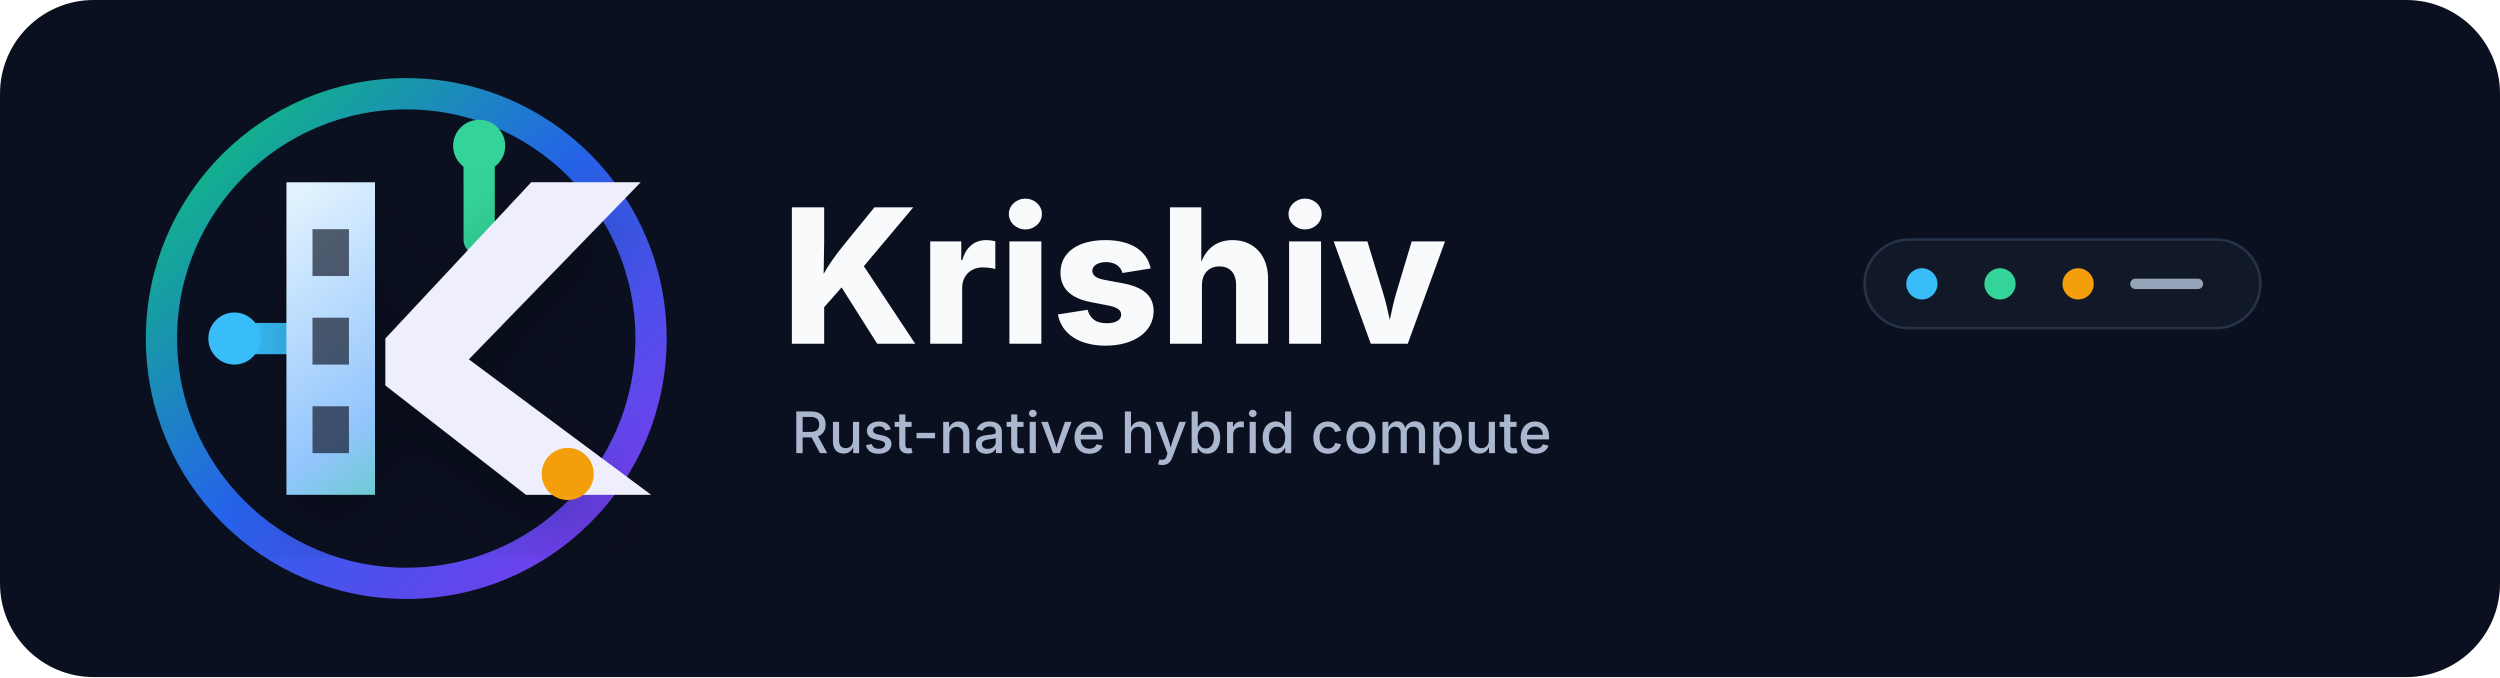
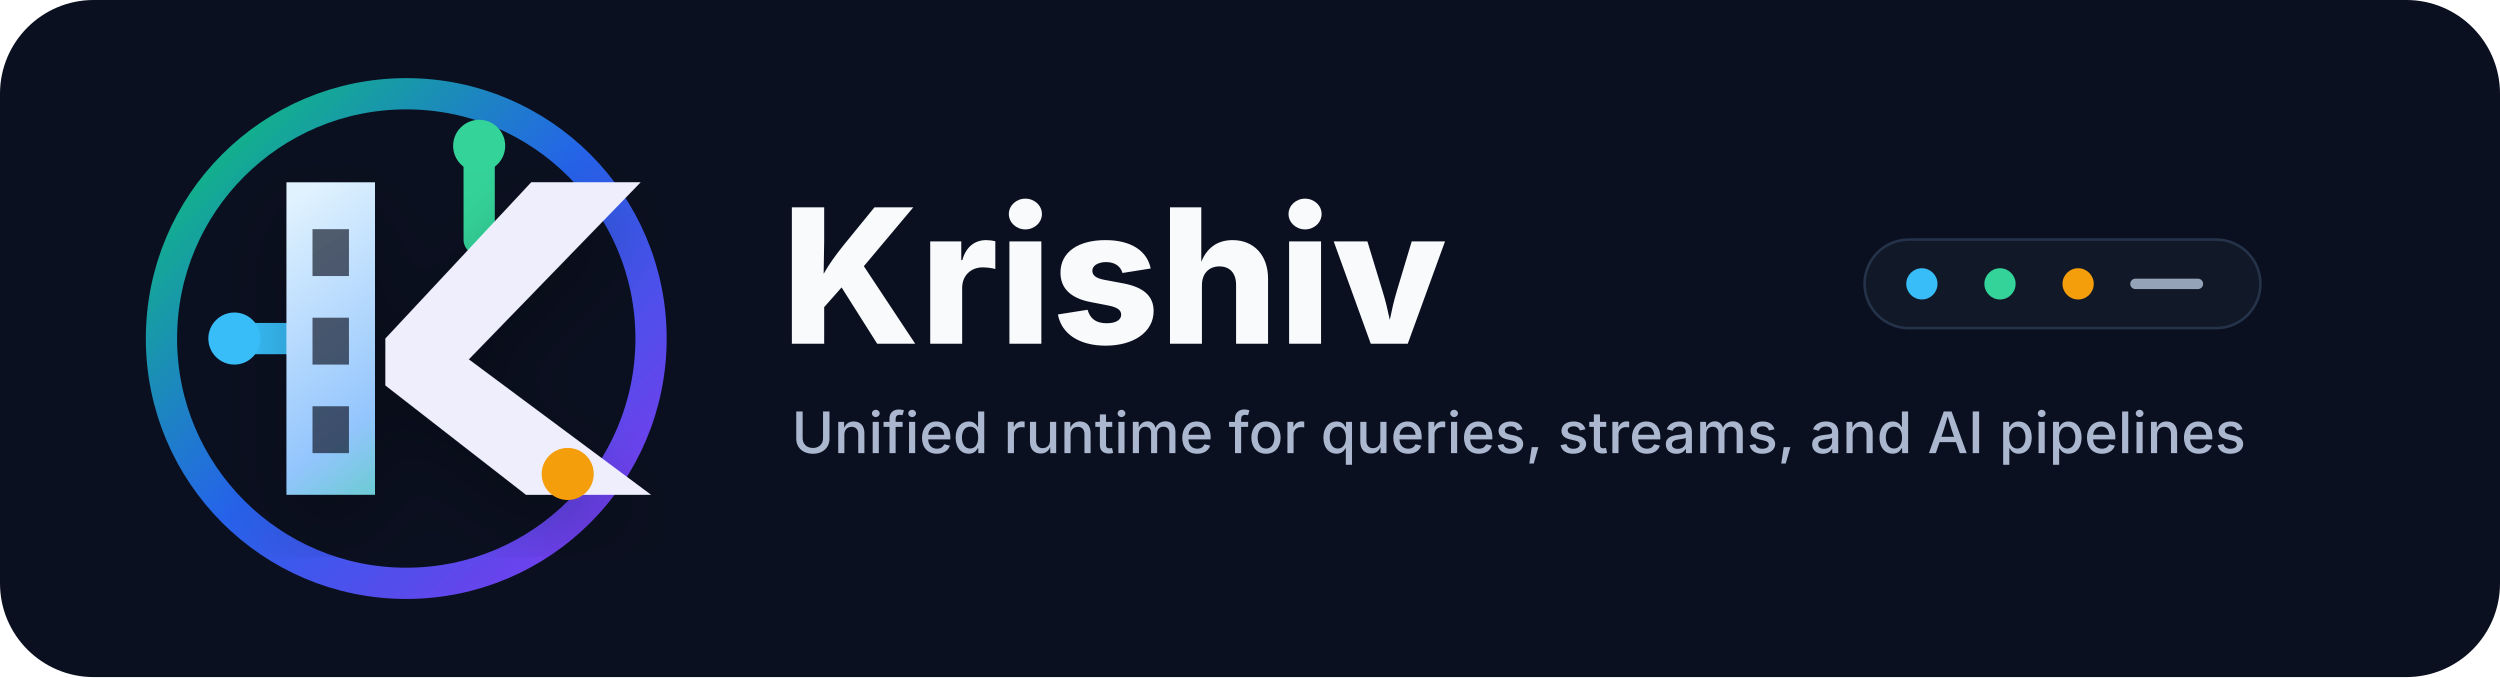
<svg xmlns="http://www.w3.org/2000/svg" viewBox="0 0 960 260" role="img" aria-labelledby="title desc">
  <defs>
    <linearGradient id="ring" x1="48" y1="48" x2="212" y2="212" gradientUnits="userSpaceOnUse">
      <stop offset="0" stop-color="#10B981" />
      <stop offset="0.48" stop-color="#2563EB" />
      <stop offset="1" stop-color="#7C3AED" />
    </linearGradient>
    <linearGradient id="core" x1="88" y1="72" x2="174" y2="190" gradientUnits="userSpaceOnUse">
      <stop offset="0" stop-color="#E0F2FE" />
      <stop offset="0.58" stop-color="#93C5FD" />
      <stop offset="1" stop-color="#34D399" />
    </linearGradient>
    <linearGradient id="word" x1="306" y1="86" x2="614" y2="176" gradientUnits="userSpaceOnUse">
      <stop offset="0" stop-color="#F8FAFC" />
      <stop offset="0.64" stop-color="#DDE7F5" />
      <stop offset="1" stop-color="#A7F3D0" />
    </linearGradient>
    <filter id="soft-shadow" x="-20%" y="-20%" width="140%" height="140%" color-interpolation-filters="sRGB">
      <feDropShadow dx="0" dy="12" stdDeviation="14" flood-color="#020617" flood-opacity="0.24" />
    </filter>
  </defs>
  <rect width="960" height="260" rx="36" fill="#0B1020" />
  <g transform="translate(28 2)">
    <circle cx="128" cy="128" r="94" fill="none" stroke="url(#ring)" stroke-width="12" stroke-linecap="round" />
    <path d="M62 128h38" fill="none" stroke="#38BDF8" stroke-width="12" stroke-linecap="round" />
    <path d="M156 54v36" fill="none" stroke="#34D399" stroke-width="12" stroke-linecap="round" />
    <path d="M190 180l-26-26" fill="none" stroke="#F59E0B" stroke-width="12" stroke-linecap="round" />
    <g filter="url(#soft-shadow)">
      <path d="M82 68h34v120H82z" fill="url(#core)" />
      <path d="M120 128l56-60h42l-66 68 70 52h-48l-54-42z" fill="#F8FAFC" />
      <path d="M120 128l56-60h42l-66 68 70 52h-48l-54-42z" fill="#C4B5FD" opacity="0.18" />
      <path d="M92 86h14v18H92zm0 34h14v18H92zm0 34h14v18H92z" fill="#0B1020" opacity="0.65" />
    </g>
    <circle cx="62" cy="128" r="10" fill="#38BDF8" />
    <circle cx="156" cy="54" r="10" fill="#34D399" />
    <circle cx="190" cy="180" r="10" fill="#F59E0B" />
  </g>
  <g transform="translate(300 0)">
    <text x="0" y="132" fill="url(#word)" font-family="Inter, ui-sans-serif, system-ui, -apple-system, BlinkMacSystemFont, Segoe UI, sans-serif" font-size="72" font-weight="760" letter-spacing="0">Krishiv</text>
-     <text x="4" y="174" fill="#AAB7CF" font-family="Inter, ui-sans-serif, system-ui, -apple-system, BlinkMacSystemFont, Segoe UI, sans-serif" font-size="22" font-weight="520" letter-spacing="0">Rust-native hybrid compute</text>
+     <text x="4" y="174" fill="#AAB7CF" font-family="Inter, ui-sans-serif, system-ui, -apple-system, BlinkMacSystemFont, Segoe UI, sans-serif" font-size="22" font-weight="520" letter-spacing="0">Unified runtime for queries, streams, and AI pipelines</text>
    <g transform="translate(416 92)">
      <rect x="0" y="0" width="152" height="34" rx="17" fill="#111827" stroke="#24324A" />
      <circle cx="22" cy="17" r="6" fill="#38BDF8" />
      <circle cx="52" cy="17" r="6" fill="#34D399" />
      <circle cx="82" cy="17" r="6" fill="#F59E0B" />
      <path d="M104 17h24" fill="none" stroke="#94A3B8" stroke-width="4" stroke-linecap="round" />
    </g>
  </g>
</svg>
